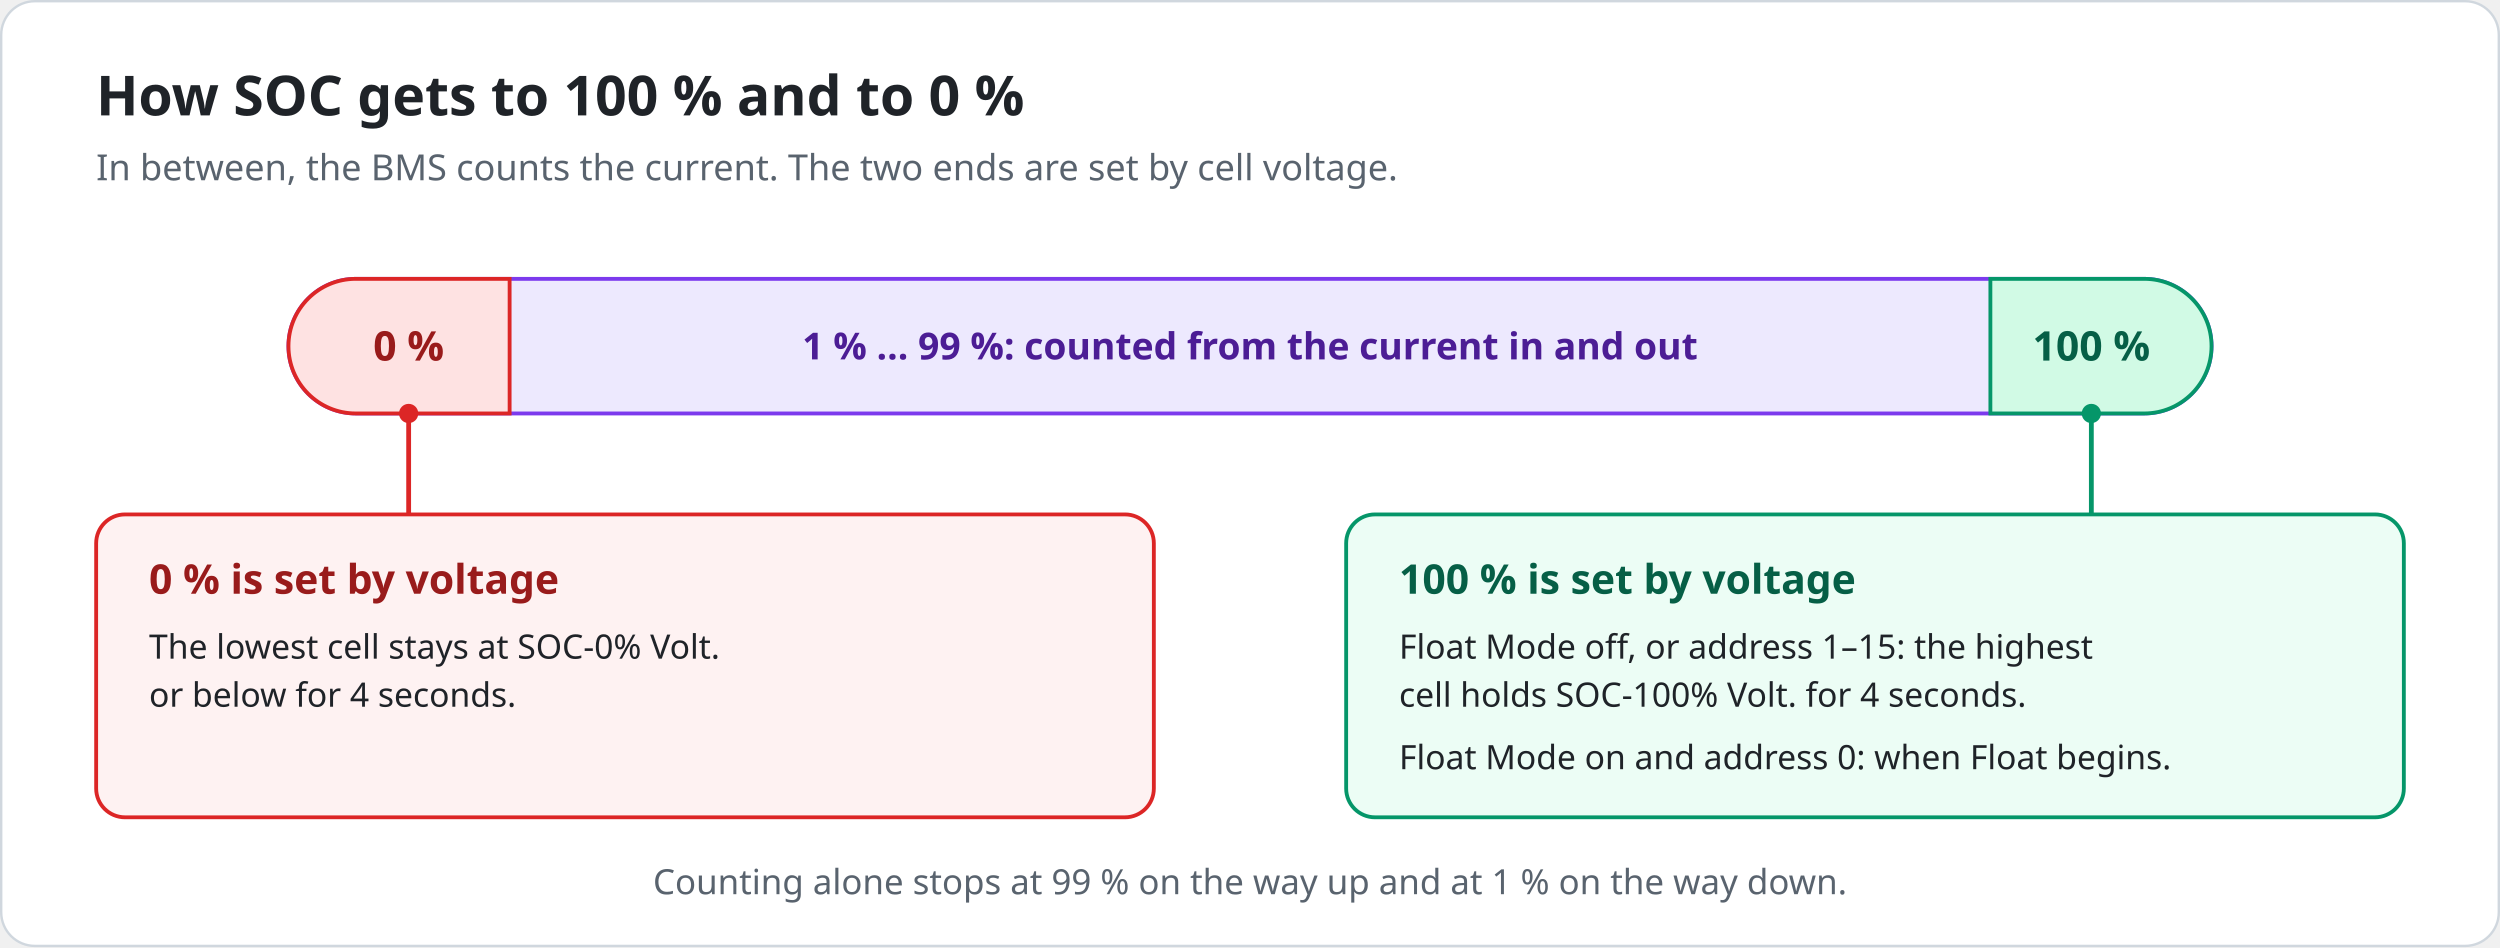
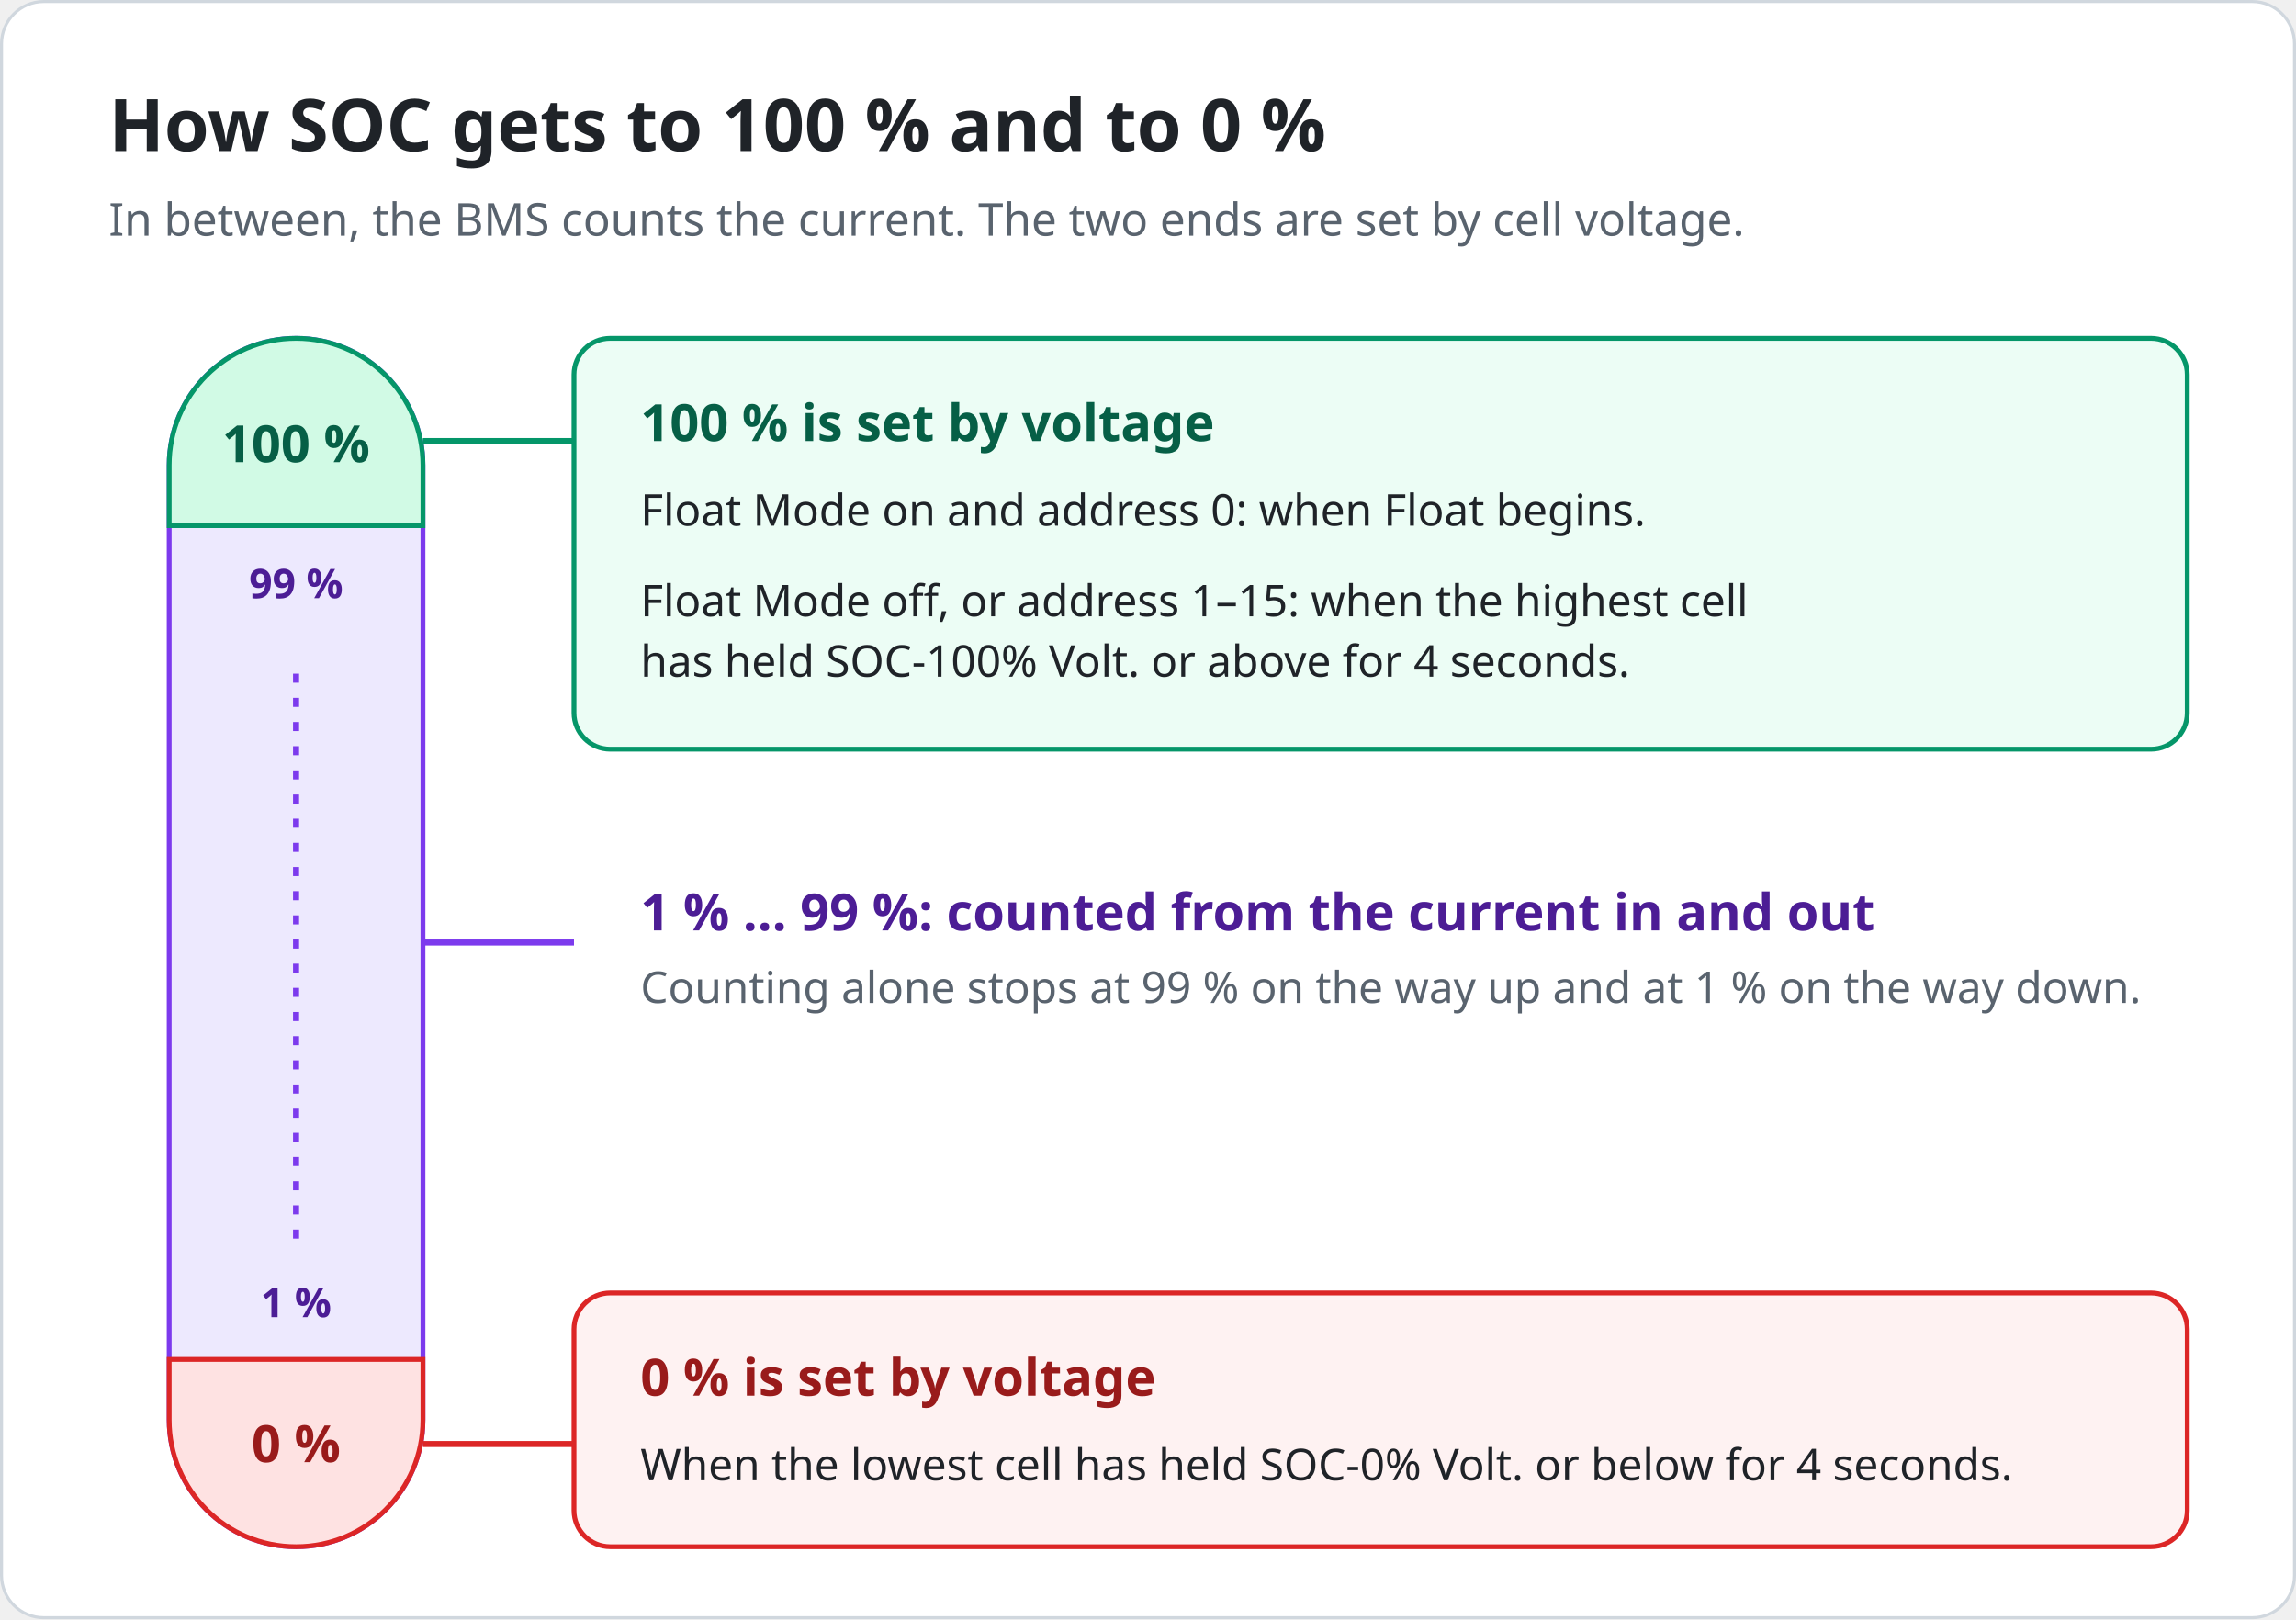
- <svg xmlns="http://www.w3.org/2000/svg" viewBox="0 0 1040 394" width="1040" height="394" font-family="-apple-system,BlinkMacSystemFont,'Segoe UI','Noto Sans',Helvetica,Arial,sans-serif" role="img" aria-label="How SOC gets to 100 % and to 0 %">
-   <rect x="0.5" y="0.5" width="1039" height="393" rx="14" fill="#FFFFFF" stroke="#D0D7DE" />
-   <text x="40.0" y="48.0" font-size="23" font-weight="700" fill="#1F2328" text-anchor="start">How SOC gets to 100 % and to 0 %</text>
-   <text x="40.0" y="75.0" font-size="15" font-weight="400" fill="#59636E" text-anchor="start">In between, the BMS counts the current. The two ends are set by cell voltage.</text>
-   <rect x="120" y="116" width="800" height="56" rx="28.0" fill="#EDE9FE" stroke="#7C3AED" stroke-width="1.6" />
-   <path d="M212,116 H148.0 A28.0,28.0 0 0 0 148.0,172 H212 z" fill="#FEE2E2" stroke="#DC2626" stroke-width="1.6" />
-   <path d="M828,116 H892.0 A28.0,28.0 0 0 1 892.0,172 H828 z" fill="#D1FAE5" stroke="#059669" stroke-width="1.6" />
-   <text x="170.0" y="150.0" font-size="17" font-weight="700" fill="#991B1B" text-anchor="middle">0 %</text>
-   <text x="870.0" y="150.0" font-size="17" font-weight="700" fill="#065F46" text-anchor="middle">100 %</text>
-   <text x="520.0" y="149.5" font-size="15.5" font-weight="600" fill="#4C1D95" text-anchor="middle">1 % … 99 %: counted from the current in and out</text>
-   <line x1="170.0" y1="172" x2="170.0" y2="214" stroke="#DC2626" stroke-width="2" />
-   <circle cx="170.0" cy="172" r="4" fill="#DC2626" />
-   <rect x="40" y="214" width="440" height="126" rx="12" fill="#FEF2F2" stroke="#DC2626" stroke-width="1.6" />
-   <text x="62.0" y="247.0" font-size="17" font-weight="700" fill="#991B1B" text-anchor="start">0 % is set by voltage</text>
-   <text x="62.0" y="274.0" font-size="14" font-weight="400" fill="#1F2328" text-anchor="start">The lowest cell stays at SOC-0% Volt.</text>
-   <text x="62.0" y="294.0" font-size="14" font-weight="400" fill="#1F2328" text-anchor="start">or below for 4 seconds.</text>
-   <line x1="870.0" y1="172" x2="870.0" y2="214" stroke="#059669" stroke-width="2" />
-   <circle cx="870.0" cy="172" r="4" fill="#059669" />
-   <rect x="560" y="214" width="440" height="126" rx="12" fill="#ECFDF5" stroke="#059669" stroke-width="1.6" />
-   <text x="582.0" y="247.0" font-size="17" font-weight="700" fill="#065F46" text-anchor="start">100 % is set by voltage</text>
-   <text x="582.0" y="274.0" font-size="14" font-weight="400" fill="#1F2328" text-anchor="start">Float Mode off, or address 1–15: the highest</text>
-   <text x="582.0" y="294.0" font-size="14" font-weight="400" fill="#1F2328" text-anchor="start">cell holds SOC-100% Volt. for 4 seconds.</text>
-   <text x="582.0" y="320.0" font-size="14" font-weight="400" fill="#1F2328" text-anchor="start">Float Mode on and address 0: when Float begins.</text>
-   <text x="520.0" y="372.0" font-size="14.5" font-weight="500" fill="#59636E" text-anchor="middle">Counting alone stops at 99 % on the way up and at 1 % on the way down.</text>
+ <svg xmlns="http://www.w3.org/2000/svg" viewBox="0 0 760 536" width="760" height="536" font-family="-apple-system,BlinkMacSystemFont,'Segoe UI','Noto Sans',Helvetica,Arial,sans-serif" role="img" aria-label="How SOC gets to 100 % and to 0 %">
+   <rect x="0.5" y="0.5" width="759" height="535" rx="14" fill="#FFFFFF" stroke="#D0D7DE" />
+   <text x="36.0" y="50.0" font-size="24" font-weight="700" fill="#1F2328" text-anchor="start">How SOC gets to 100 % and to 0 %</text>
+   <text x="36.0" y="78.0" font-size="15" font-weight="400" fill="#59636E" text-anchor="start">In between, the BMS counts the current. The two ends are set by cell voltage.</text>
+   <rect x="56" y="112" width="84" height="400" rx="42.0" fill="#EDE9FE" stroke="#7C3AED" stroke-width="1.6" />
+   <path d="M56,174 V154.0 A42.0,42.0 0 0 1 140,154.0 V174 z" fill="#D1FAE5" stroke="#059669" stroke-width="1.6" />
+   <path d="M56,450 V470.0 A42.0,42.0 0 0 0 140,470.0 V450 z" fill="#FEE2E2" stroke="#DC2626" stroke-width="1.6" />
+   <text x="98.0" y="153.0" font-size="17" font-weight="700" fill="#065F46" text-anchor="middle">100 %</text>
+   <text x="98.0" y="484.0" font-size="17" font-weight="700" fill="#991B1B" text-anchor="middle">0 %</text>
+   <text x="98.0" y="198.0" font-size="13.5" font-weight="700" fill="#4C1D95" text-anchor="middle">99 %</text>
+   <text x="98.0" y="436.0" font-size="13.5" font-weight="700" fill="#4C1D95" text-anchor="middle">1 %</text>
+   <path d="M98.0,410 V218" fill="none" stroke="#7C3AED" stroke-width="2" stroke-dasharray="3 5" />
+   <line x1="140" y1="146" x2="190" y2="146" stroke="#059669" stroke-width="2" />
+   <rect x="190" y="112" width="534" height="136" rx="12" fill="#ECFDF5" stroke="#059669" stroke-width="1.6" />
+   <text x="212.0" y="146.0" font-size="17" font-weight="700" fill="#065F46" text-anchor="start">100 % is set by voltage</text>
+   <text x="212.0" y="174.0" font-size="14.5" font-weight="400" fill="#1F2328" text-anchor="start">Float Mode on and address 0: when Float begins.</text>
+   <text x="212.0" y="204.0" font-size="14.5" font-weight="400" fill="#1F2328" text-anchor="start">Float Mode off, or address 1–15: when the highest cell</text>
+   <text x="212.0" y="224.0" font-size="14.5" font-weight="400" fill="#1F2328" text-anchor="start">has held SOC-100% Volt. or above for 4 seconds.</text>
+   <line x1="140" y1="312.0" x2="190" y2="312.0" stroke="#7C3AED" stroke-width="2" />
+   <text x="212.0" y="308.0" font-size="17" font-weight="700" fill="#4C1D95" text-anchor="start">1 % … 99 %: counted from the current in and out</text>
+   <text x="212.0" y="332.0" font-size="14.5" font-weight="400" fill="#59636E" text-anchor="start">Counting alone stops at 99 % on the way up and at 1 % on the way down.</text>
+   <line x1="140" y1="478" x2="190" y2="478" stroke="#DC2626" stroke-width="2" />
+   <rect x="190" y="428" width="534" height="84" rx="12" fill="#FEF2F2" stroke="#DC2626" stroke-width="1.6" />
+   <text x="212.0" y="462.0" font-size="17" font-weight="700" fill="#991B1B" text-anchor="start">0 % is set by voltage</text>
+   <text x="212.0" y="490.0" font-size="14.5" font-weight="400" fill="#1F2328" text-anchor="start">When the lowest cell has held SOC-0% Volt. or below for 4 seconds.</text>
</svg>
